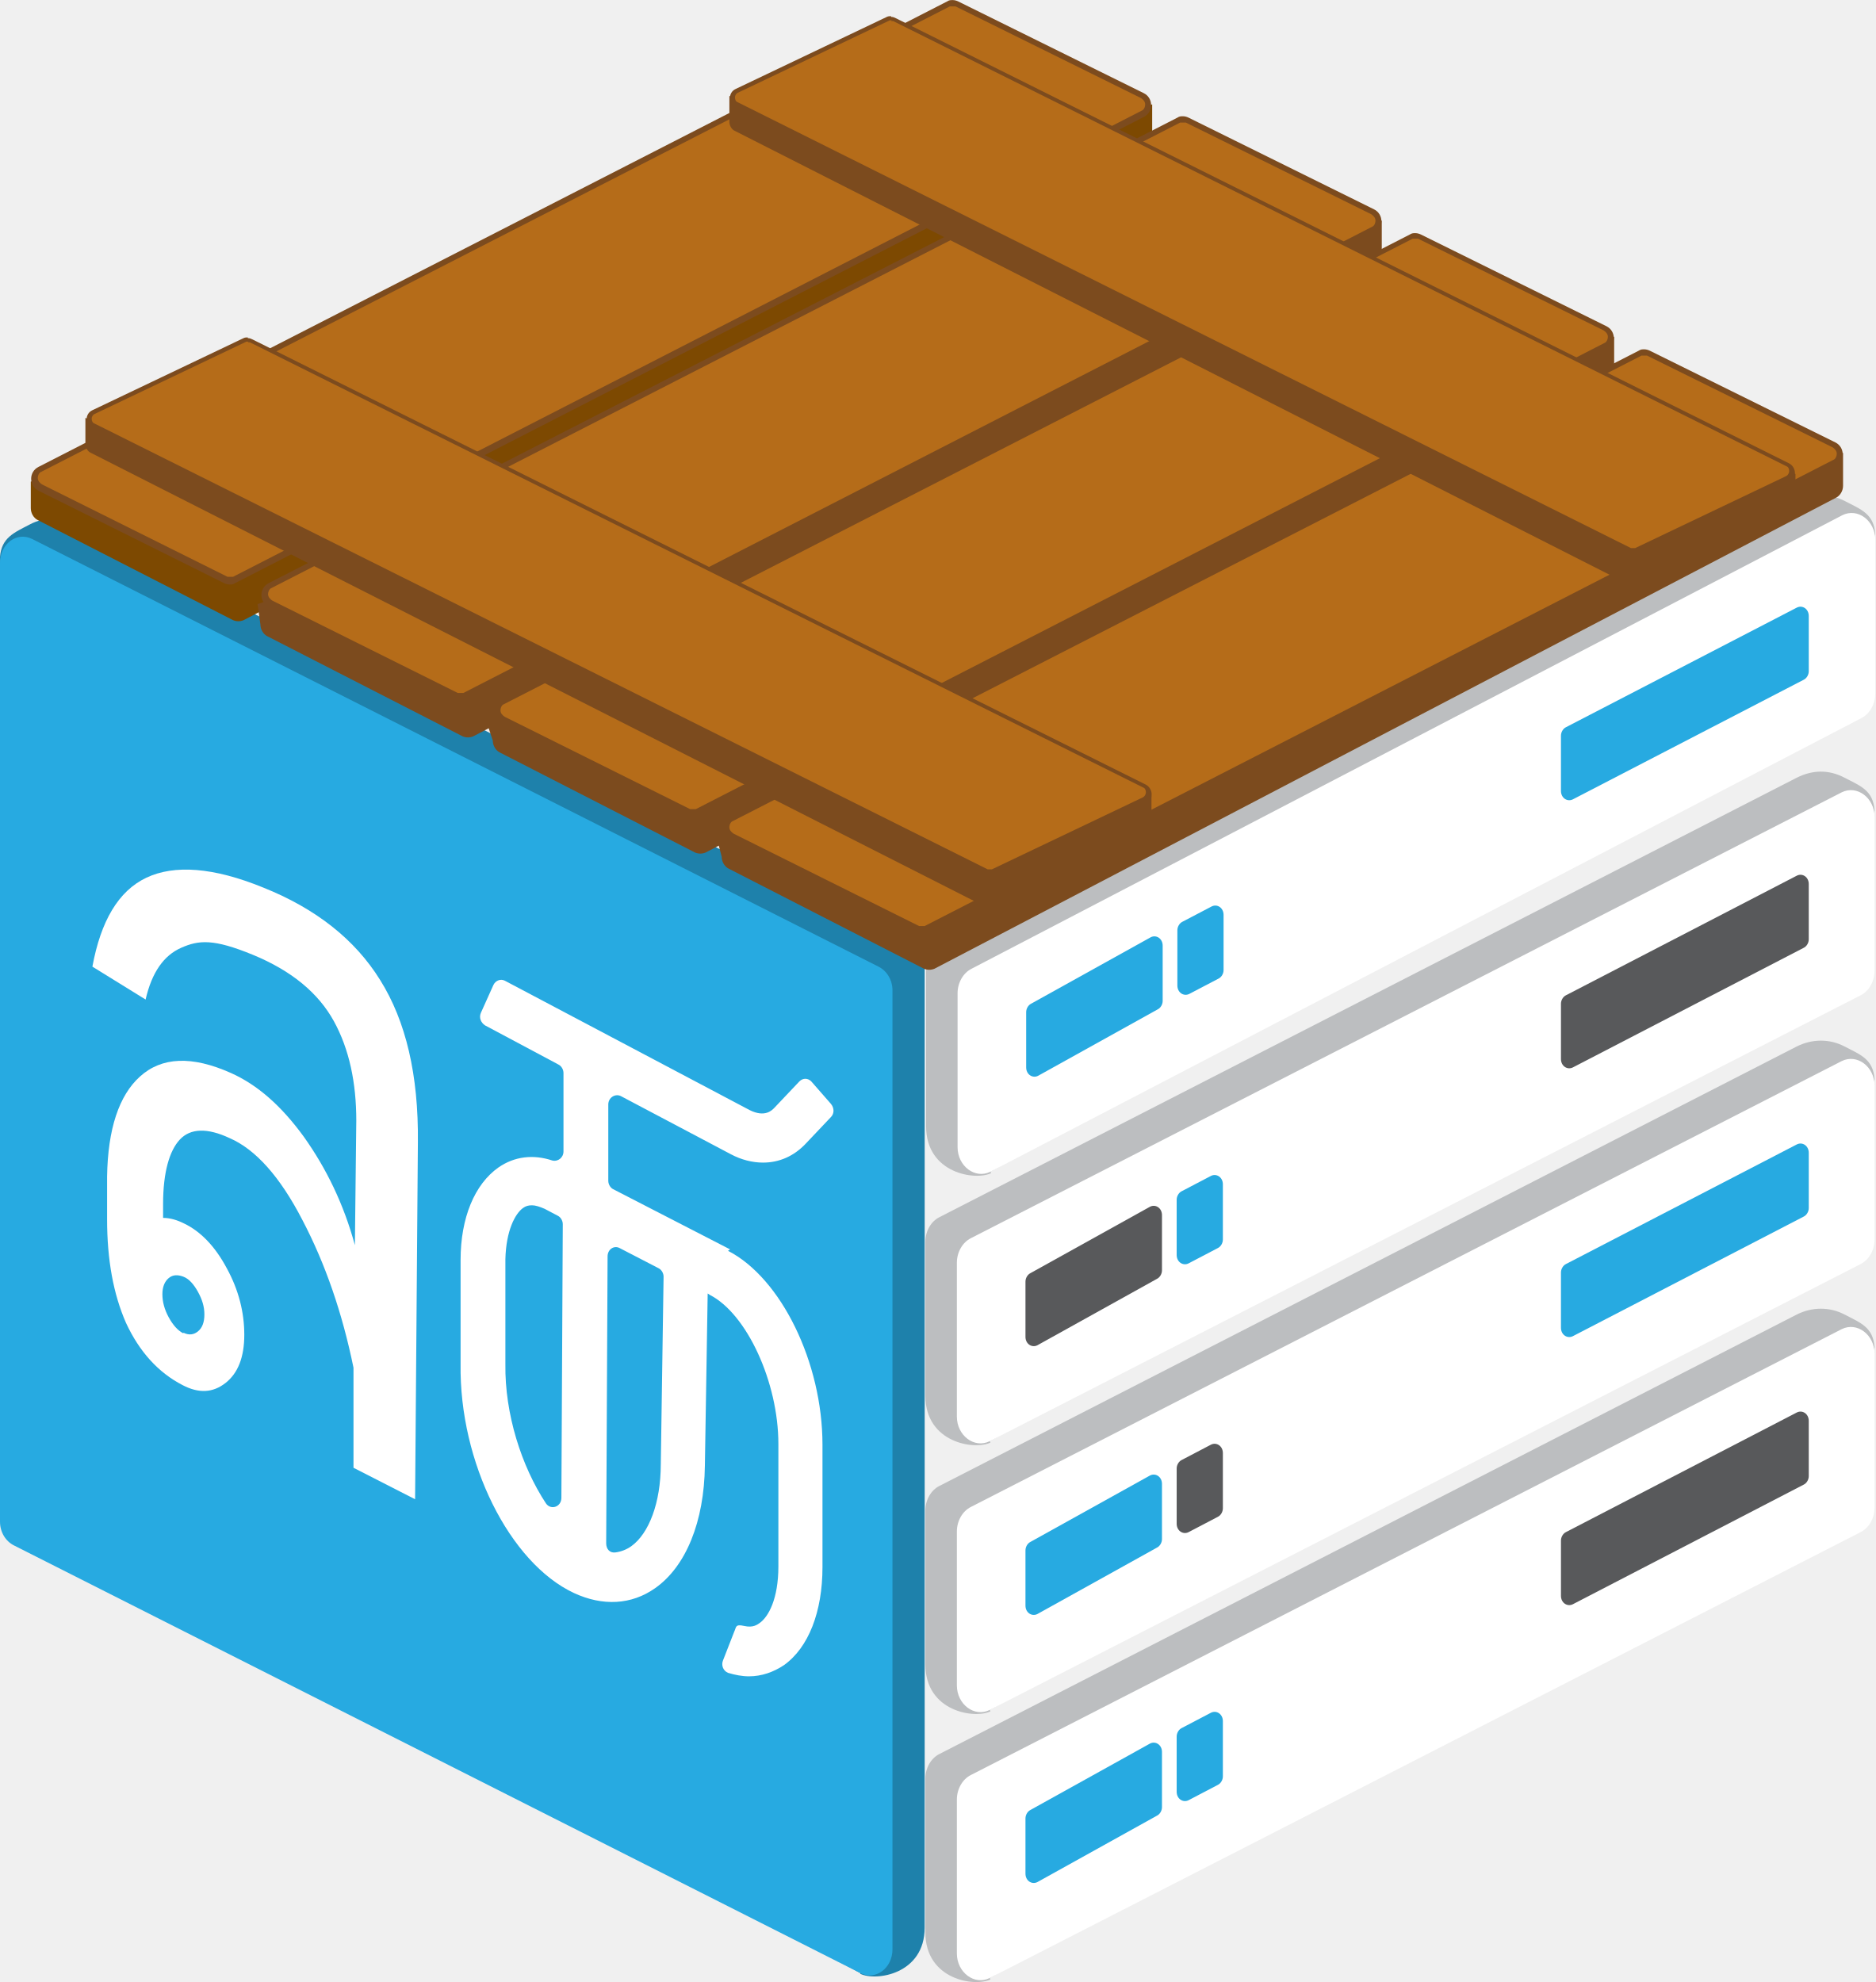
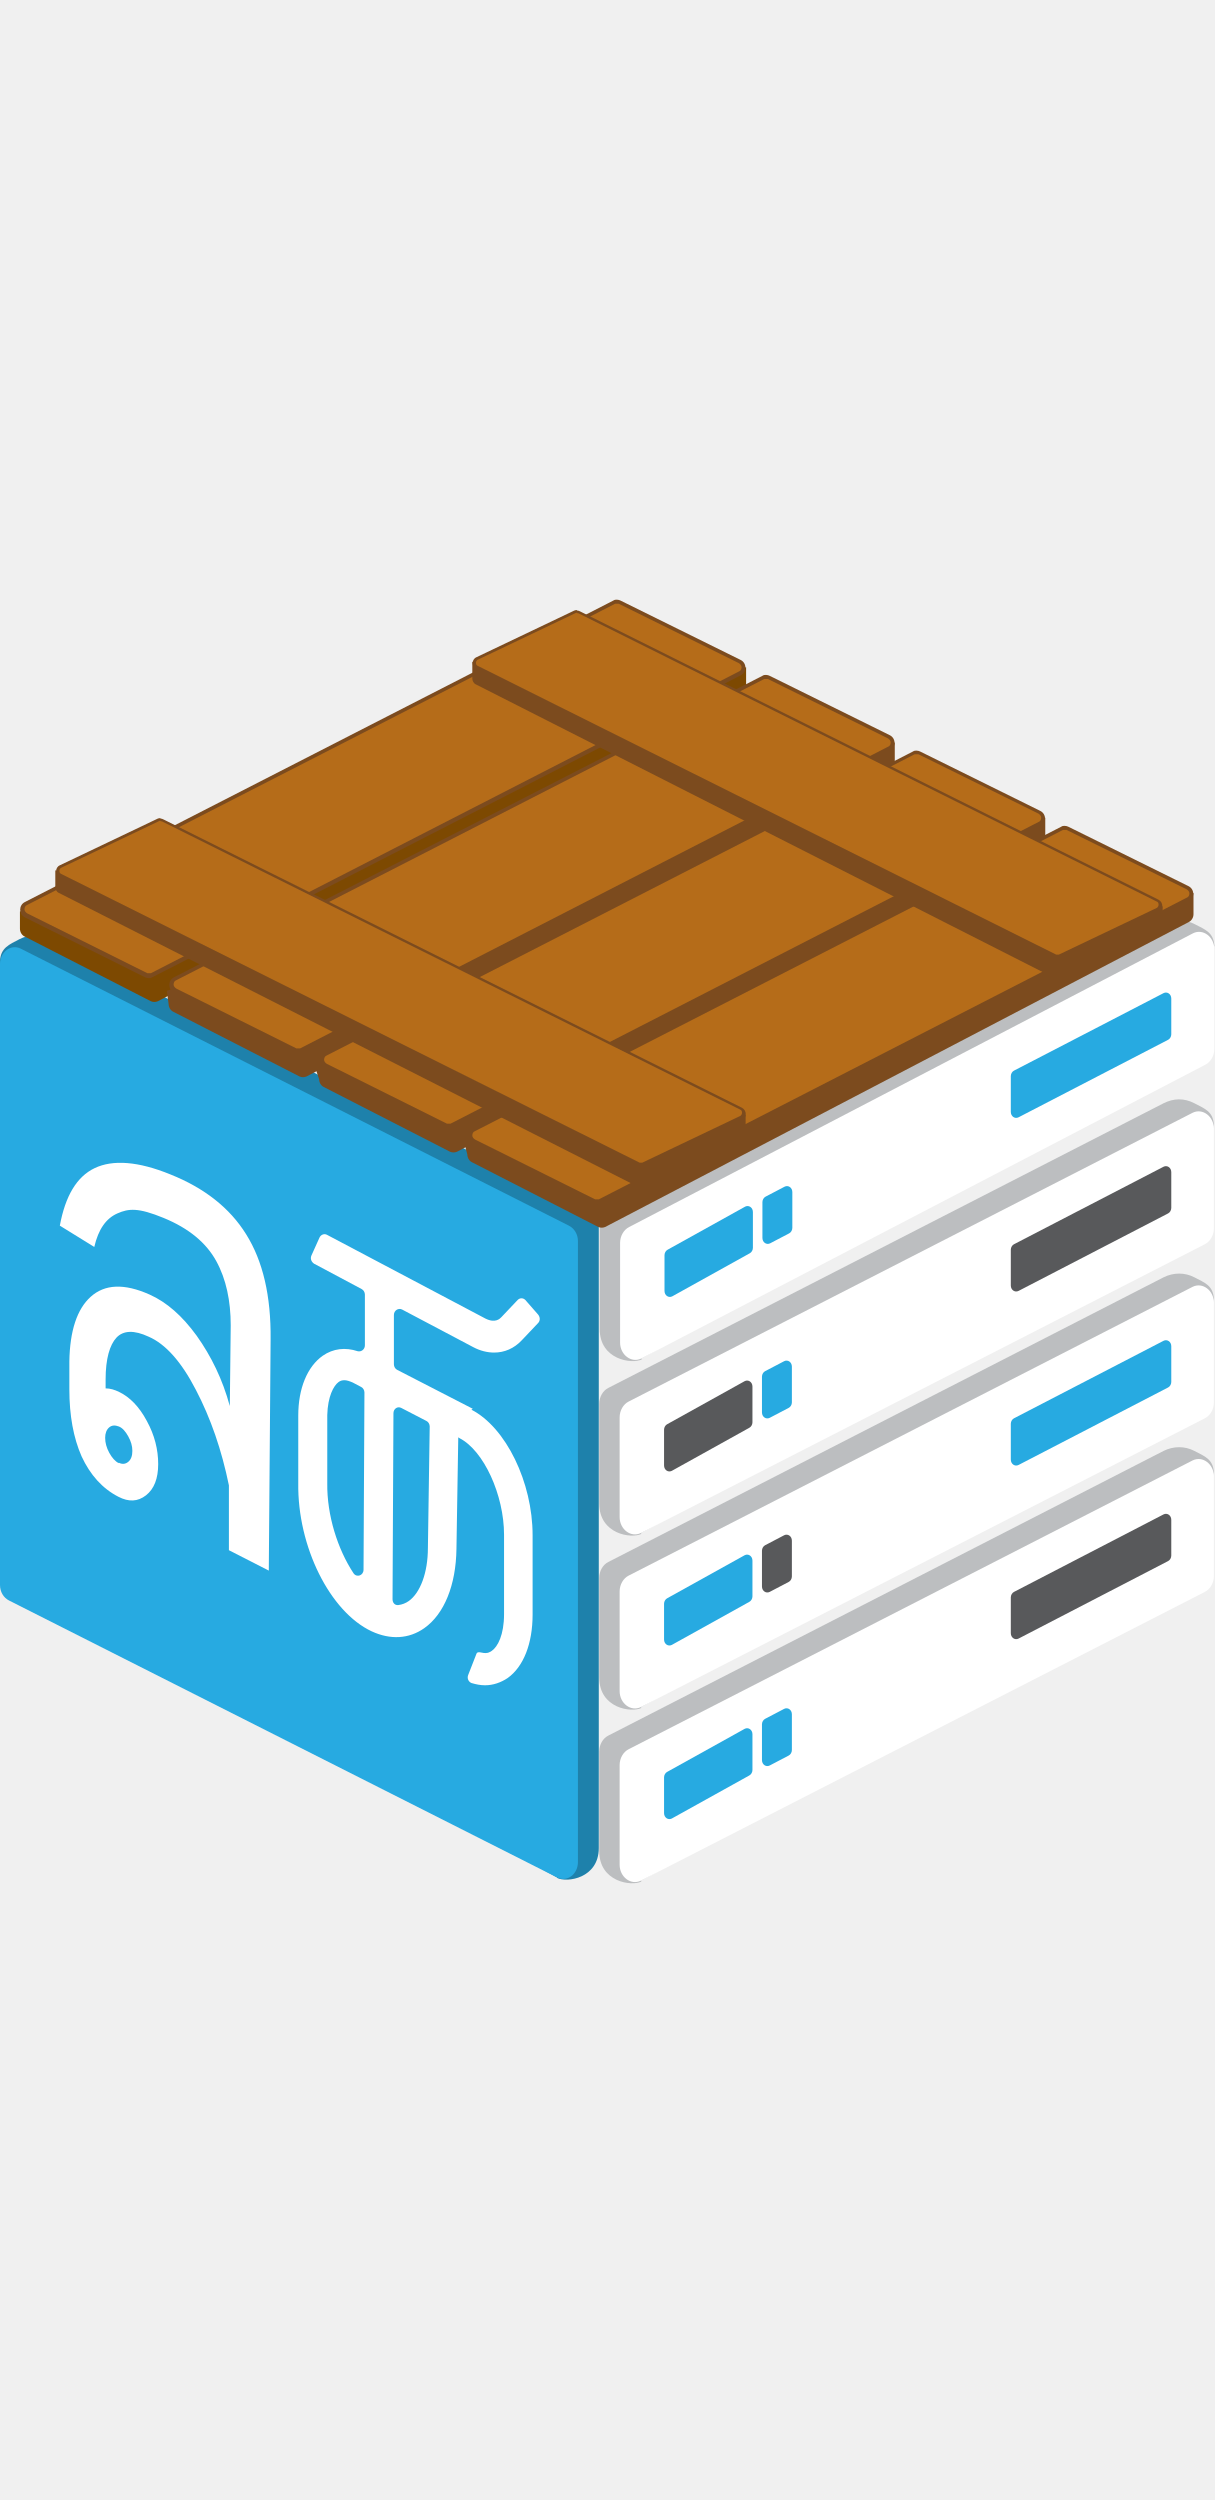
- <svg xmlns="http://www.w3.org/2000/svg" version="1.1" viewBox="0 0 70.882 74.925">
+ <svg xmlns="http://www.w3.org/2000/svg" version="1.1" viewBox="0 -35 70.882 145.925">
  <g transform="translate(-50.535 -89.429)">
    <g transform="matrix(.26458 0 0 .26458 32.517 194.47)" stroke-width="0px">
      <path class="cls-6" d="m209.6-229.6 119.8-67.9c1.2-0.6 2-2 2-3.5l4.6-19.7c-0.2-2.9-2-3.5-4.3-4.7-2.1-1.1-4.6-1.1-6.8 0l-122.5 63.8c-1.2 0.6-2 2-2 3.5v22c0 6.8 7.1 7.8 9.3 6.7z" fill="#bcbec0" />
      <path class="cls-10" d="m209.6-229.6 124.4-64.8c1.2-0.6 2-2 2-3.5v-22c0-2.7-2.5-4.6-4.7-3.5l-124.4 64.8c-1.2 0.6-2 2-2 3.5v22c0 2.7 2.5 4.6 4.7 3.5z" fill="#fff" />
      <path class="cls-9" d="m216.4-243.3 17.1-9.5c0.4-0.2 0.7-0.7 0.7-1.2v-7.9c0-1-0.9-1.6-1.7-1.2l-17.1 9.5c-0.4 0.2-0.7 0.7-0.7 1.2v7.9c0 1 0.9 1.6 1.7 1.2z" fill="#27aae1" />
      <path class="cls-6" d="m209.5-191.1 119.8-66.9c1.2-0.6 2-2 2-3.5l4.6-19.7c-0.2-2.9-2-3.5-4.3-4.7s-4.6-1.1-6.8 0l-122.5 62.8c-1.2 0.6-2 2-2 3.5v22c0 6.8 7.1 7.8 9.3 6.7z" fill="#bcbec0" />
      <path class="cls-10" d="m209.5-191.1 124.4-63.7c1.2-0.6 2-2 2-3.5v-22c0-2.7-2.5-4.6-4.7-3.5l-124.4 63.7c-1.2 0.6-2 2-2 3.5v22c0 2.7 2.5 4.6 4.7 3.5z" fill="#fff" />
      <path class="cls-7" d="m216.3-204.8 17.1-9.5c0.4-0.2 0.7-0.7 0.7-1.2v-7.9c0-1-0.9-1.6-1.7-1.2l-17.1 9.5c-0.4 0.2-0.7 0.7-0.7 1.2v7.9c0 1 0.9 1.6 1.7 1.2z" fill="#58595b" />
      <path class="cls-6" d="m209.5-152.7 119.8-66.9c1.2-0.6 2-2 2-3.5l4.6-19.7c-0.2-2.9-2-3.5-4.3-4.7-2.1-1.1-4.6-1.1-6.8 0l-122.5 62.8c-1.2 0.6-2 2-2 3.5v22c0 6.8 7.1 7.8 9.3 6.7z" fill="#bcbec0" />
      <path class="cls-10" d="m209.5-152.7 124.4-63.7c1.2-0.6 2-2 2-3.5v-22c0-2.7-2.5-4.6-4.7-3.5l-124.4 63.7c-1.2 0.6-2 2-2 3.5v22c0 2.7 2.5 4.6 4.7 3.5z" fill="#fff" />
      <path class="cls-9" d="m216.3-166.4 17.1-9.5c0.4-0.2 0.7-0.7 0.7-1.2v-7.9c0-1-0.9-1.6-1.7-1.2l-17.1 9.5c-0.4 0.2-0.7 0.7-0.7 1.2v7.9c0 1 0.9 1.6 1.7 1.2z" fill="#27aae1" />
      <path class="cls-6" d="m209.5-114.4 119.8-66.9c1.2-0.6 2-2 2-3.5l4.6-19.7c-0.2-2.9-2-3.5-4.3-4.7-2.1-1.1-4.6-1.1-6.8 0l-122.5 62.8c-1.2 0.6-2 2-2 3.5v22c0 6.8 7.1 7.8 9.3 6.7z" fill="#bcbec0" />
      <path class="cls-10" d="m209.5-114.4 124.4-63.7c1.2-0.6 2-2 2-3.5v-22c0-2.7-2.5-4.6-4.7-3.5l-124.4 63.7c-1.2 0.6-2 2-2 3.5v22c0 2.7 2.5 4.6 4.7 3.5z" fill="#fff" />
      <g fill="#27aae1">
        <path class="cls-9" d="m216.3-128.1 17.1-9.5c0.4-0.2 0.7-0.7 0.7-1.2v-7.9c0-1-0.9-1.6-1.7-1.2l-17.1 9.5c-0.4 0.2-0.7 0.7-0.7 1.2v7.9c0 1 0.9 1.6 1.7 1.2z" />
        <path class="cls-9" d="m238-255 4.2-2.2c0.4-0.2 0.7-0.7 0.7-1.2v-7.9c0-1-0.9-1.6-1.7-1.2l-4.2 2.2c-0.4 0.2-0.7 0.7-0.7 1.2v7.9c0 1 0.9 1.6 1.7 1.2z" />
        <path class="cls-9" d="m237.9-216.5 4.2-2.2c0.4-0.2 0.7-0.7 0.7-1.2v-7.9c0-1-0.9-1.6-1.7-1.2l-4.2 2.2c-0.4 0.2-0.7 0.7-0.7 1.2v7.9c0 1 0.9 1.6 1.7 1.2z" />
      </g>
      <path class="cls-7" d="m237.9-178.1 4.2-2.2c0.4-0.2 0.7-0.7 0.7-1.2v-7.9c0-1-0.9-1.6-1.7-1.2l-4.2 2.2c-0.4 0.2-0.7 0.7-0.7 1.2v7.9c0 1 0.9 1.6 1.7 1.2z" fill="#58595b" />
      <path class="cls-9" d="m237.9-139.8 4.2-2.2c0.4-0.2 0.7-0.7 0.7-1.2v-7.9c0-1-0.9-1.6-1.7-1.2l-4.2 2.2c-0.4 0.2-0.7 0.7-0.7 1.2v7.9c0 1 0.9 1.6 1.7 1.2z" fill="#27aae1" />
      <path class="cls-7" d="m292.8-244.5 33-17.1c0.4-0.2 0.7-0.7 0.7-1.2v-7.9c0-1-0.9-1.6-1.7-1.2l-33 17.1c-0.4 0.2-0.7 0.7-0.7 1.2v7.9c0 1 0.9 1.6 1.7 1.2z" fill="#58595b" />
      <path class="cls-9" d="m292.8-206.1 33-17.1c0.4-0.2 0.7-0.7 0.7-1.2v-7.9c0-1-0.9-1.6-1.7-1.2l-33 17.1c-0.4 0.2-0.7 0.7-0.7 1.2v7.9c0 1 0.9 1.6 1.7 1.2z" fill="#27aae1" />
      <path class="cls-9" d="m292.8-282.8 33-17.1c0.4-0.2 0.7-0.7 0.7-1.2v-7.9c0-1-0.9-1.6-1.7-1.2l-33 17.1c-0.4 0.2-0.7 0.7-0.7 1.2v7.9c0 1 0.9 1.6 1.7 1.2z" fill="#27aae1" />
      <path class="cls-7" d="m292.8-167.8 33-17.1c0.4-0.2 0.7-0.7 0.7-1.2v-7.9c0-1-0.9-1.6-1.7-1.2l-33 17.1c-0.4 0.2-0.7 0.7-0.7 1.2v7.9c0 1 0.9 1.6 1.7 1.2z" fill="#58595b" />
      <path class="cls-8" d="m191-115.1-116.4-64.2c-1.2-0.6-2-1.9-2-3.4l-4.5-134.7c0.2-2.8 2-3.5 4.3-4.7 2.1-1.1 4.6-1.1 6.7 0l119.1 60.2c1.2 0.6 2 1.9 2 3.4v136.9c0 6.7-7 7.7-9.2 6.6z" fill="#1e81ab" />
      <path class="cls-9" d="m191-115.1-120.9-61.1c-1.2-0.6-2-1.9-2-3.4v-137c0-2.7 2.4-4.5 4.6-3.4l120.9 61.1c1.2 0.6 2 1.9 2 3.4v137c0 2.7-2.4 4.5-4.6 3.4z" fill="#27aae1" />
      <path class="cls-3" d="m72.5-328.2v3.8c0 0.7 0.4 1.4 1 1.7l27.9 14.3c0.5 0.2 1 0.2 1.5 0l128.8-67.3c0.6-0.3 1-1 1-1.7v-4.7" fill="#7d4901" />
      <path class="cls-5" d="m100.9-313.9c-0.2 0-0.4 0-0.6-0.1l-26.5-13.2c-0.5-0.2-0.8-0.7-0.8-1.3s0.3-1.1 0.8-1.3l129.8-66.5c0.2 0 0.4-0.1 0.6-0.1s0.4 0 0.6 0.1l26.5 13.1c0.5 0.2 0.8 0.7 0.8 1.3s-0.3 1.1-0.8 1.3l-129.8 66.6c-0.2 0-0.4 0.1-0.6 0.1z" fill="#b56c19" />
      <path class="cls-1" d="m204.2-396.1h0.4l26.5 13.1c0.3 0.2 0.6 0.5 0.6 0.9s-0.2 0.8-0.5 0.9l-129.8 66.6h-0.4-0.4l-26.5-13.2c-0.3-0.2-0.6-0.5-0.6-0.9s0.2-0.8 0.5-0.9l129.8-66.5h0.4m0-0.9c-0.3 0-0.5 0-0.8 0.2l-129.8 66.5c-1.4 0.7-1.4 2.7 0 3.4l26.5 13.2c0.2 0.1 0.5 0.2 0.8 0.2s0.5 0 0.8-0.2l129.8-66.6c1.4-0.7 1.4-2.7 0-3.4l-26.5-13.1c-0.2-0.1-0.5-0.2-0.8-0.2z" fill="#7c4b1e" />
      <path class="cls-1" d="m104.9-310.7 0.4 2.9c0 0.7 0.4 1.4 1 1.7l27.9 14.3c0.5 0.2 1 0.2 1.5 0l128.8-67.3c0.6-0.3 1-1 1-1.7v-4.7" fill="#7c4b1e" />
      <path class="cls-5" d="m133.7-297.3c-0.2 0-0.4 0-0.6-0.1l-26.5-13.2c-0.5-0.2-0.8-0.7-0.8-1.3s0.3-1.1 0.8-1.3l129.8-66.5c0.2 0 0.4-0.1 0.6-0.1s0.4 0 0.6 0.1l26.5 13.1c0.5 0.2 0.8 0.7 0.8 1.3s-0.3 1.1-0.8 1.3l-129.8 66.6c-0.2 0-0.4 0.1-0.6 0.1z" fill="#b56c19" />
      <path class="cls-1" d="m237.1-379.5h0.4l26.5 13.1c0.3 0.2 0.6 0.5 0.6 0.9s-0.2 0.8-0.5 0.9l-129.8 66.6h-0.4-0.4l-26.5-13.2c-0.3-0.2-0.6-0.5-0.6-0.9s0.2-0.8 0.5-0.9l129.8-66.5h0.4m0-0.9c-0.3 0-0.5 0-0.8 0.2l-129.8 66.5c-1.4 0.7-1.4 2.7 0 3.4l26.5 13.2c0.2 0.1 0.5 0.2 0.8 0.2s0.5 0 0.8-0.2l129.8-66.6c1.4-0.7 1.4-2.7 0-3.4l-26.5-13.1c-0.2-0.1-0.5-0.2-0.8-0.2z" fill="#7c4b1e" />
      <path class="cls-1" d="m137.5-294.2 1 3c0 0.7 0.4 1.4 1 1.7l27.9 14.3c0.5 0.2 1 0.2 1.5 0l128.8-67.3c0.6-0.3 1-1 1-1.7v-4.7" fill="#7c4b1e" />
      <path class="cls-5" d="m166.9-280.7c-0.2 0-0.4 0-0.6-0.1l-26.5-13.2c-0.5-0.2-0.8-0.7-0.8-1.3s0.3-1.1 0.8-1.3l129.8-66.5c0.2 0 0.4-0.1 0.6-0.1s0.4 0 0.6 0.1l26.5 13.1c0.5 0.2 0.8 0.7 0.8 1.3s-0.3 1.1-0.8 1.3l-129.8 66.6c-0.2 0-0.4 0.1-0.6 0.1z" fill="#b56c19" />
      <path class="cls-1" d="m270.3-362.9h0.4l26.5 13.1c0.3 0.2 0.6 0.5 0.6 0.9s-0.2 0.8-0.5 0.9l-129.8 66.6h-0.4-0.4l-26.5-13.2c-0.3-0.2-0.6-0.5-0.6-0.9s0.2-0.8 0.5-0.9l129.8-66.5h0.4m0-0.8c-0.3 0-0.5 0-0.8 0.2l-129.8 66.5c-1.4 0.7-1.4 2.7 0 3.4l26.5 13.2c0.2 0.1 0.5 0.2 0.8 0.2s0.5 0 0.8-0.2l129.8-66.6c1.4-0.7 1.4-2.7 0-3.4l-26.5-13.1c-0.2-0.1-0.5-0.2-0.8-0.2z" fill="#7c4b1e" />
      <path class="cls-1" d="m170.5-277.3 0.7 2.7c0 0.7 0.4 1.4 1 1.7l27.9 14.3c0.5 0.2 1 0.2 1.5 0l128.8-67.3c0.6-0.3 1-1 1-1.7v-4.7" fill="#7c4b1e" />
      <path class="cls-5" d="m199.6-264c-0.2 0-0.4 0-0.6-0.1l-26.5-13.2c-0.5-0.2-0.8-0.7-0.8-1.3s0.3-1.1 0.8-1.3l129.8-66.5c0.2 0 0.4-0.1 0.6-0.1s0.4 0 0.6 0.1l26.5 13.1c0.5 0.2 0.8 0.7 0.8 1.3s-0.3 1.1-0.8 1.3l-129.8 66.6c-0.2 0-0.4 0.1-0.6 0.1z" fill="#b56c19" />
      <path class="cls-1" d="m303-346.2h0.4l26.5 13.1c0.3 0.2 0.6 0.5 0.6 0.9s-0.2 0.8-0.5 0.9l-129.8 66.6h-0.4-0.4l-26.5-13.2c-0.3-0.2-0.6-0.5-0.6-0.9s0.2-0.8 0.5-0.9l129.8-66.5h0.4m0-0.9c-0.3 0-0.5 0-0.8 0.2l-129.8 66.5c-1.4 0.7-1.4 2.7 0 3.4l26.5 13.2c0.2 0.1 0.5 0.2 0.8 0.2s0.5 0 0.8-0.2l129.8-66.6c1.4-0.7 1.4-2.7 0-3.4l-26.5-13.1c-0.2-0.1-0.5-0.2-0.8-0.2z" fill="#7c4b1e" />
      <path class="cls-7" d="m187.8-392.5" fill="#58595b" />
      <path class="cls-7" d="m187.8-389.9" fill="#58595b" />
      <path class="cls-1" d="m232.6-283.3v2.9c0 0.6-0.3 1.1-0.8 1.3l-22.8 11.1c-0.4 0.2-0.9 0.2-1.2 0l-126.7-64.3c-0.5-0.2-0.8-0.8-0.8-1.3v-3.7" fill="#7c4b1e" />
      <path class="cls-5" d="m209.5-272.2c-0.2 0-0.3 0-0.5-0.1l-127.6-63.7c-0.4-0.2-0.6-0.6-0.6-1s0.2-0.8 0.6-1l21.6-10.3c0.2 0 0.3-0.1 0.5-0.1s0.3 0 0.5 0.1l127.6 63.6c0.4 0.2 0.6 0.6 0.6 1s-0.2 0.8-0.6 1l-21.6 10.3c-0.2 0-0.3 0.1-0.5 0.1z" fill="#b56c19" />
      <path class="cls-1" d="m103.5-348.1h0.3l127.6 63.6c0.3 0.1 0.4 0.4 0.4 0.7s-0.2 0.6-0.4 0.7l-21.6 10.3h-0.3-0.3l-127.6-63.7c-0.3-0.1-0.4-0.4-0.4-0.7s0.2-0.6 0.5-0.7l21.6-10.3h0.3m-0.1-0.6c-0.2 0-0.4 0-0.6 0.1l-21.6 10.3c-1.1 0.5-1.1 2.1 0 2.7l127.6 63.7c0.2 0.1 0.4 0.2 0.7 0.2s0.4 0 0.6-0.1l21.6-10.3c1.1-0.5 1.1-2.1 0-2.7l-127.6-63.6c-0.2-0.1-0.4-0.2-0.7-0.2z" fill="#7c4b1e" />
      <path class="cls-1" d="m324.6-329.3v2.9c0 0.6-0.3 1.1-0.8 1.3l-22.8 11.1c-0.4 0.2-0.9 0.2-1.2 0l-126.7-64.3c-0.5-0.2-0.8-0.8-0.8-1.3v-3.7" fill="#7c4b1e" />
      <path class="cls-5" d="m301.4-318.1c-0.2 0-0.3 0-0.5-0.1l-127.6-63.7c-0.4-0.2-0.6-0.6-0.6-1s0.2-0.8 0.6-1l21.6-10.3c0.2 0 0.3-0.1 0.5-0.1s0.3 0 0.5 0.1l127.6 63.6c0.4 0.2 0.6 0.6 0.6 1s-0.2 0.8-0.6 1l-21.6 10.3c-0.2 0-0.3 0.1-0.5 0.1z" fill="#b56c19" />
      <path class="cls-1" d="m195.4-394h0.3l127.6 63.6c0.3 0.1 0.4 0.4 0.4 0.7s-0.2 0.6-0.4 0.7l-21.6 10.3h-0.3-0.3l-127.6-63.7c-0.3-0.1-0.4-0.4-0.4-0.7s0.2-0.6 0.5-0.7l21.6-10.3h0.3m-0.1-0.6c-0.2 0-0.4 0-0.6 0.1l-21.6 10.3c-1.1 0.5-1.1 2.1 0 2.7l127.6 63.7c0.2 0.1 0.4 0.2 0.7 0.2s0.4 0 0.6-0.1l21.6-10.3c1.1-0.5 1.1-2.1 0-2.7l-127.6-63.6c-0.2-0.1-0.4-0.2-0.7-0.2z" fill="#7c4b1e" />
      <path class="cls-10" d="m172.4-218.5-16.7-8.6c-0.4-0.2-0.7-0.7-0.7-1.2v-10.9c0-1 1-1.6 1.8-1.2l15.7 8.3c1.5 0.8 3.1 1.2 4.6 1.2 2.3 0 4.4-0.9 6.1-2.7l3.6-3.8c0.5-0.5 0.5-1.3 0-1.9l-2.8-3.2c-0.5-0.5-1.2-0.5-1.7 0l-3.6 3.8c-0.3 0.3-1.3 1.4-3.5 0.3l-35-18.5c-0.6-0.3-1.3 0-1.6 0.6l-1.8 4c-0.3 0.7 0 1.4 0.6 1.8l10.5 5.6c0.4 0.2 0.7 0.7 0.7 1.2v11.2c0 0.9-0.8 1.5-1.6 1.3-2.7-0.9-5.4-0.6-7.7 1-3.4 2.4-5.4 7.2-5.4 13.2v14.9c-0.2 14 7 28.4 16.2 32.7 4.1 1.9 8.2 1.7 11.6-0.7 4.4-3.1 7-9.5 7.1-17.5l0.4-24.6 0.3 0.2c5.3 2.7 9.8 12.5 9.8 21.3v17.5c0 4.6-1.4 7.2-2.7 8.1-0.3 0.2-0.9 0.7-2.2 0.4s-1.1 0.2-1.4 0.8l-1.6 4.1c-0.3 0.7 0 1.5 0.7 1.8 1 0.3 2 0.5 3 0.5 1.8 0 3.5-0.6 5-1.6 3.5-2.5 5.5-7.6 5.5-14v-17.5c0-11.7-5.9-23.8-13.5-27.7zm-32.1 16.3v-14.9c0.1-4.1 1.4-6.5 2.5-7.3 0.4-0.3 0.8-0.4 1.3-0.4s1.1 0.2 1.8 0.5l1.9 1c0.4 0.2 0.7 0.7 0.7 1.2l-0.2 39.1c0 1.3-1.5 1.8-2.2 0.8-3.5-5.3-5.9-12.8-5.8-19.9zm22.2 14.4c0 5.5-1.7 9.9-4.2 11.7-0.7 0.5-1.5 0.8-2.3 0.9s-1.3-0.5-1.3-1.3l0.2-41c0-1 0.9-1.6 1.7-1.2l5.6 2.9c0.4 0.2 0.7 0.7 0.7 1.2l-0.4 26.9z" fill="#fff" />
      <path class="cls-10" d="m127.4-182.8-8.8-4.5v-14.3c-1.6-7.8-4-14.8-7.3-21.1-3.2-6.2-6.7-10.1-10.4-11.7-3.2-1.5-5.6-1.4-7.1 0.2s-2.4 4.7-2.4 9.2v2c1 0 2 0.3 3 0.8 2.3 1.1 4.4 3.2 6.1 6.4 1.7 3.1 2.5 6.3 2.5 9.5s-0.9 5.5-2.7 6.9-3.8 1.5-6.1 0.3c-3.5-1.8-6.2-4.8-8.1-8.9-1.8-4.1-2.7-9-2.7-14.8v-6.1c0.1-6.8 1.7-11.6 4.7-14.3 3.1-2.8 7.4-3 13-0.5 3.8 1.7 7.2 4.7 10.4 9.1 3.2 4.5 5.7 9.6 7.3 15.5l0.2-17.8c0-5.4-1-10.2-3.2-14.2s-6-7.2-11.6-9.5-7.7-2.1-10.2-1-4.2 3.5-5.1 7.4l-7.6-4.7c1.2-6.5 3.7-10.8 7.7-12.7s9.6-1.5 16.7 1.4c7.5 3 13.1 7.4 16.7 13.2 3.7 5.9 5.5 13.6 5.4 23.2l-0.4 51.1zm-33.1-23.8c0.8 0.4 1.5 0.3 2.1-0.2s0.9-1.3 0.9-2.4-0.3-2.1-0.9-3.2-1.3-1.9-2.1-2.2-1.5-0.3-2.1 0.2-0.9 1.3-0.9 2.3c0 1.1 0.3 2.2 0.9 3.3s1.3 1.9 2.1 2.3z" fill="#fff" />
    </g>
  </g>
</svg>
